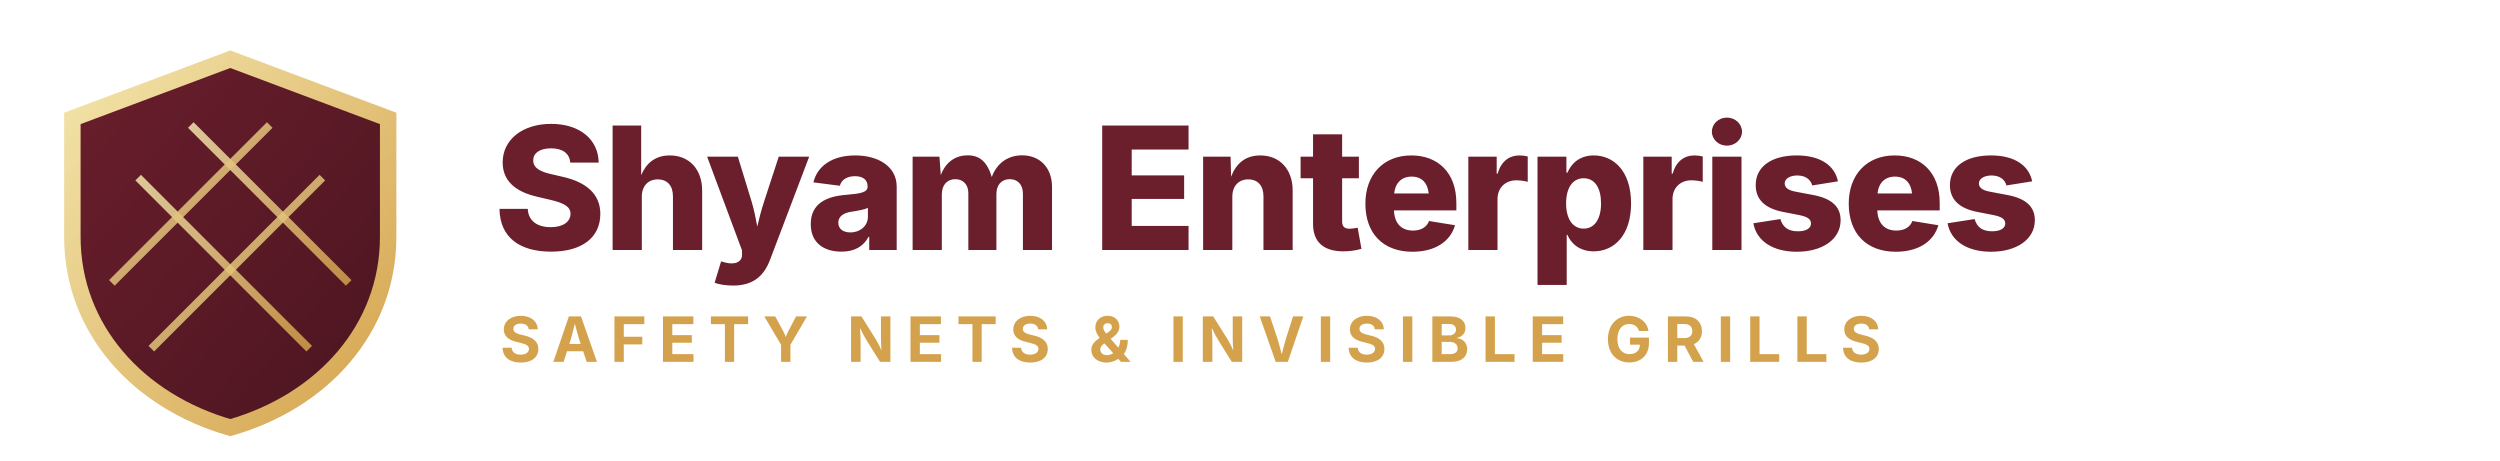
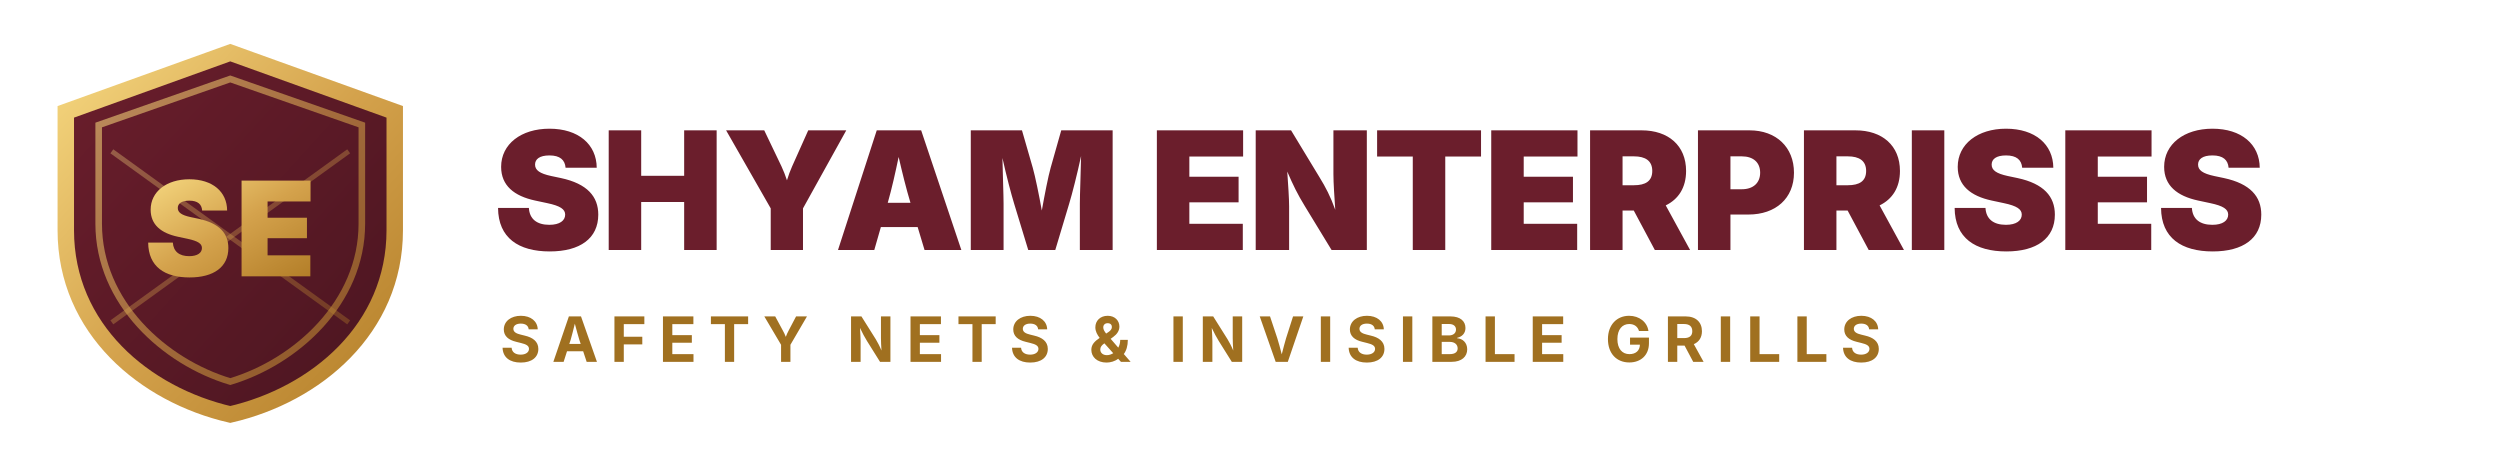
<svg xmlns="http://www.w3.org/2000/svg" viewBox="0 0 380 70" width="380" height="70">
  <defs>
-     <linearGradient id="shieldGradH" x1="0%" y1="0%" x2="100%" y2="100%">
+     <linearGradient id="shieldGradMain" x1="0%" y1="0%" x2="100%" y2="100%">
      <stop offset="0%" stop-color="#6B1E2C" />
      <stop offset="100%" stop-color="#4A1520" />
    </linearGradient>
-     <linearGradient id="goldGradH" x1="0%" y1="0%" x2="100%" y2="100%">
-       <stop offset="0%" stop-color="#F3E5AB" />
-       <stop offset="100%" stop-color="#D4A24C" />
+     <linearGradient id="goldGradMain" x1="0%" y1="0%" x2="100%" y2="100%">
+       <stop offset="0%" stop-color="#F5D77F" />
+       <stop offset="50%" stop-color="#D4A24C" />
+       <stop offset="100%" stop-color="#B37E28" />
    </linearGradient>
  </defs>
  <g transform="translate(5, 5)">
-     <path d="M 30 4 L 54 13 V 31 C 54 45 44 56 30 60 C 16 56 6 45 6 31 V 13 Z" fill="url(#shieldGradH)" stroke="url(#goldGradH)" stroke-width="2.5" />
-     <g stroke="url(#goldGradH)" stroke-width="1.2" stroke-opacity="0.85">
-       <line x1="16" y1="22" x2="42" y2="48" />
-       <line x1="24" y1="14" x2="48" y2="38" />
-       <line x1="44" y1="22" x2="18" y2="48" />
-       <line x1="36" y1="14" x2="12" y2="38" />
+     <path d="M 30 3 L 55 12 V 30 C 55 45 43 55 30 58 C 17 55 5 45 5 30 V 12 Z" fill="url(#shieldGradMain)" stroke="url(#goldGradMain)" stroke-width="2.5" />
+     <g stroke="url(#goldGradMain)" stroke-width="0.75" stroke-opacity="0.35">
+       <line x1="12" y1="18" x2="48" y2="44" />
+       <line x1="48" y1="18" x2="12" y2="44" />
    </g>
+     <path d="M 30 7 L 50 14 V 29 C 50 41 40 50 30 53 C 20 50 10 41 10 29 V 14 Z" fill="none" stroke="url(#goldGradMain)" stroke-width="1" stroke-opacity="0.6" />
+     <text x="30" y="37" font-family="Inter, system-ui, -apple-system, sans-serif" font-weight="900" font-size="20" fill="url(#goldGradMain)" text-anchor="middle" letter-spacing="0.5">SE</text>
  </g>
-   <text x="75" y="38" font-family="Inter, system-ui, sans-serif" font-weight="800" font-size="26" fill="#6B1E2C" letter-spacing="-0.5">Shyam Enterprises</text>
-   <text x="76" y="55" font-family="Inter, system-ui, sans-serif" font-weight="700" font-size="9.5" fill="#D4A24C" letter-spacing="1.8">SAFETY NETS &amp; INVISIBLE GRILLS</text>
+   <text x="75" y="38" font-family="Inter, system-ui, -apple-system, sans-serif" font-weight="900" font-size="25" fill="#6B1E2C" letter-spacing="-0.3">SHYAM ENTERPRISES</text>
+   <text x="76" y="55" font-family="Inter, system-ui, -apple-system, sans-serif" font-weight="700" font-size="9.5" fill="#A07020" letter-spacing="1.8">SAFETY NETS &amp; INVISIBLE GRILLS</text>
</svg>
